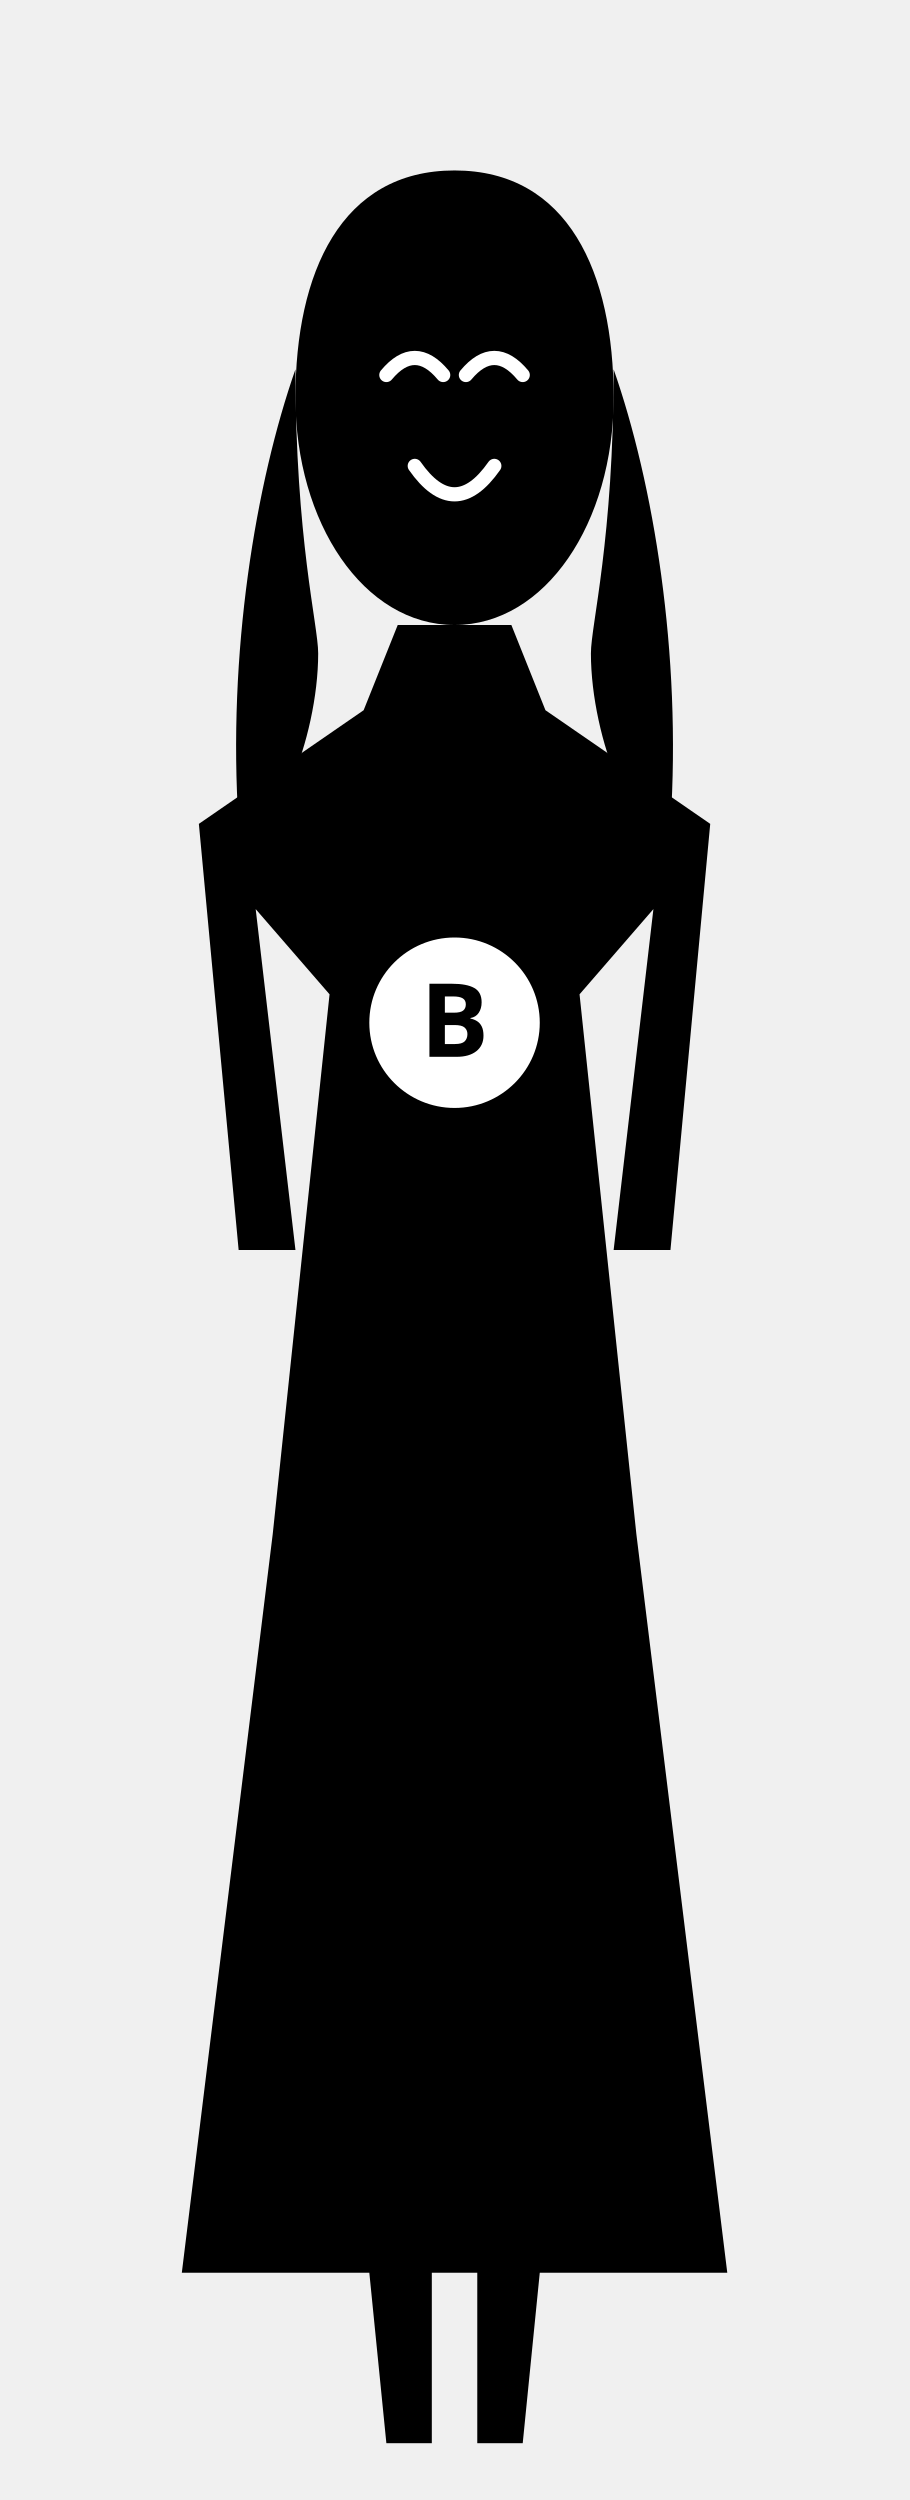
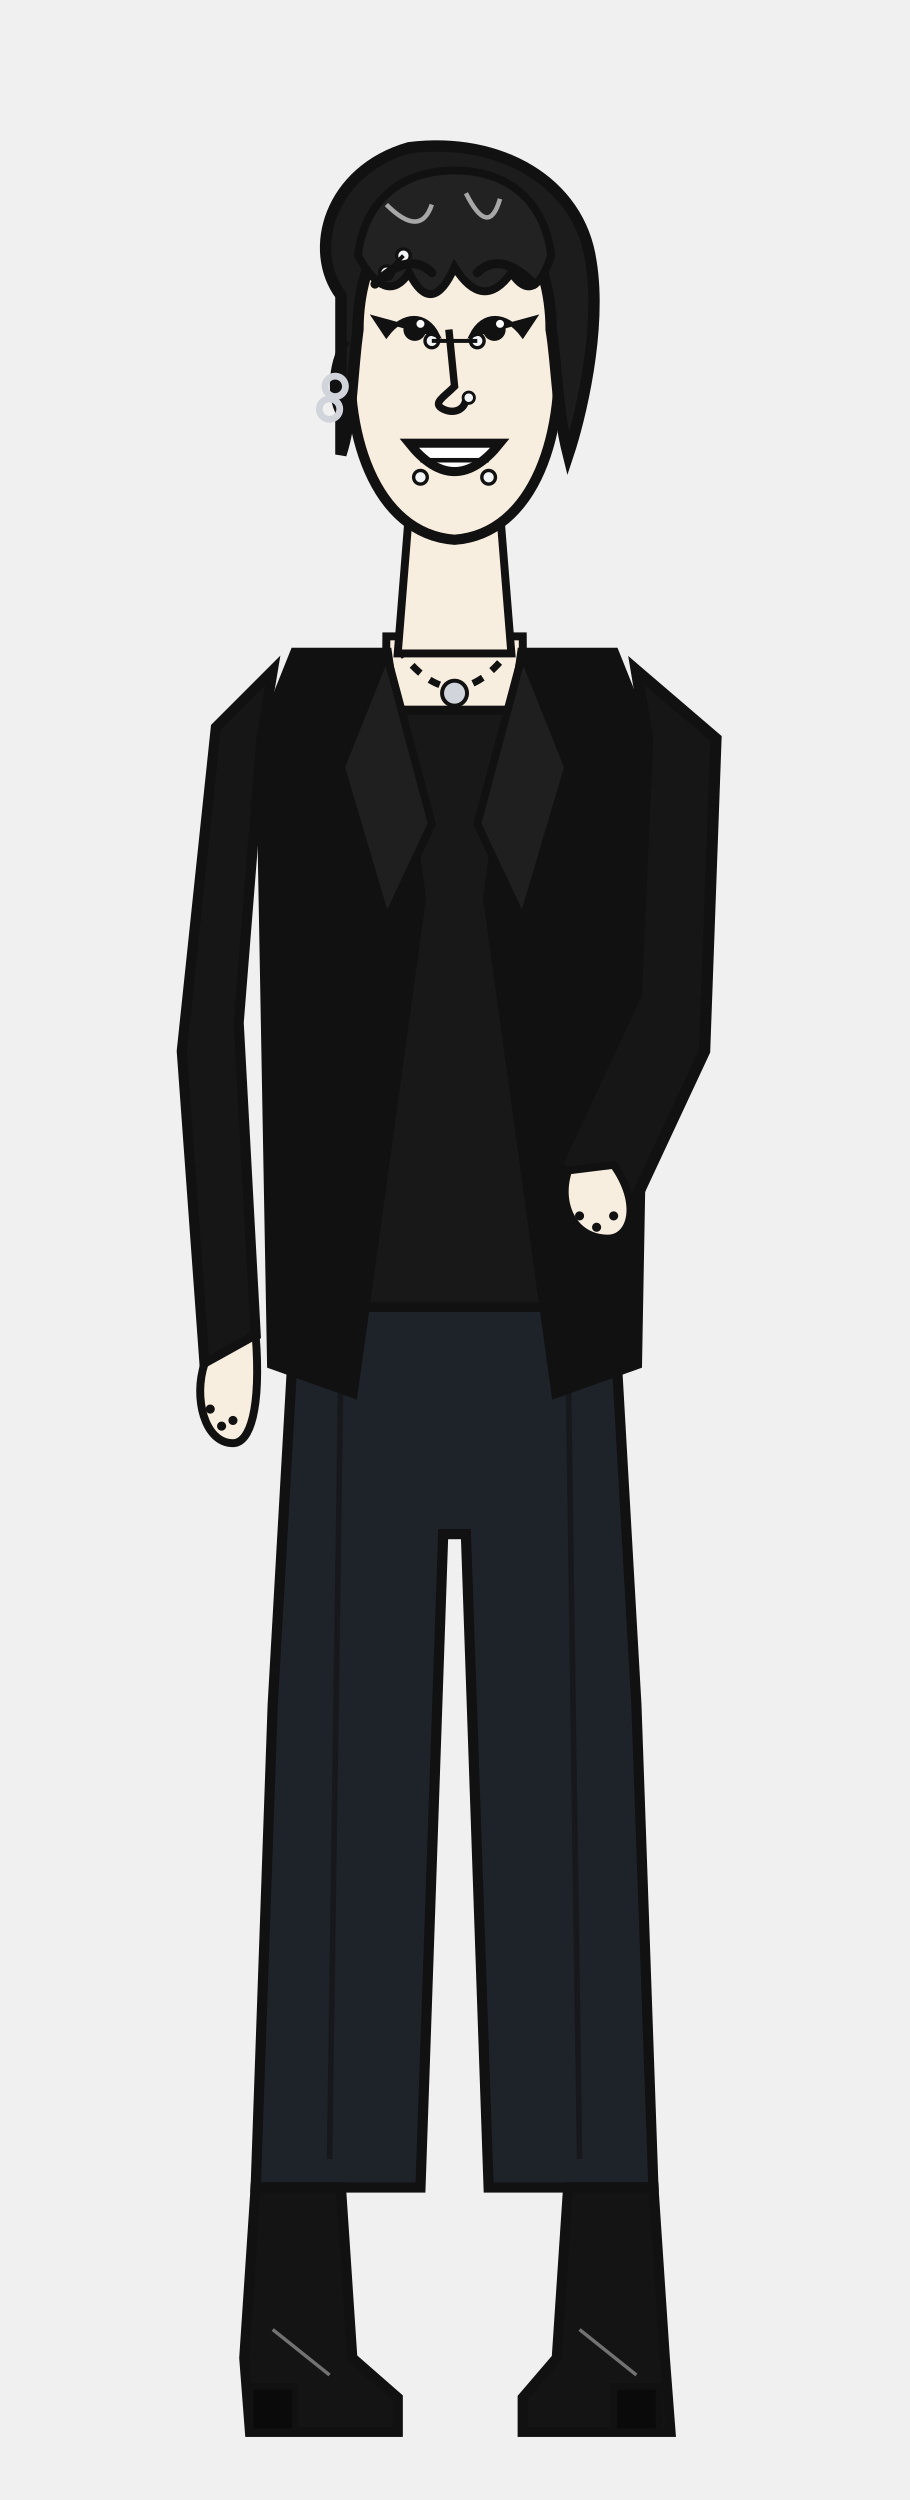
- <svg xmlns="http://www.w3.org/2000/svg" viewBox="0 0 160 440" width="160" height="440">
-   <path d="M80,30 C60,30 52,48 52,70 C52,92 64,110 80,110 C96,110 108,92 108,70 C108,48 100,30 80,30 Z" fill="#000000" />
-   <path d="M52,65 C45,85 40,115 42,145 C48,150 56,130 56,115 C56,110 52,95 52,65 Z" fill="#000000" />
-   <path d="M108,65 C115,85 120,115 118,145 C112,150 104,130 104,115 C104,110 108,95 108,65 Z" fill="#000000" />
-   <path d="M70,110 L90,110 L96,125 L125,145 L118,220 L108,220 L115,160 L102,175 L112,270 L128,400 L95,400 L92,430 L84,430 L84,400 L76,400 L76,430 L68,430 L65,400 L32,400 L48,270 L58,175 L45,160 L52,220 L42,220 L35,145 L64,125 Z" fill="#000000" />
-   <circle cx="80" cy="180" r="16" fill="#ffffff" stroke="#000000" stroke-width="2" />
-   <text x="80" y="186" font-family="sans-serif" font-size="18" font-weight="bold" fill="#000000" text-anchor="middle">B</text>
-   <path d="M68,66 Q73,60 78,66" fill="none" stroke="#ffffff" stroke-width="2.5" stroke-linecap="round" />
-   <path d="M82,66 Q87,60 92,66" fill="none" stroke="#ffffff" stroke-width="2.5" stroke-linecap="round" />
-   <path d="M73,82 Q80,92 87,82" fill="none" stroke="#ffffff" stroke-width="2.5" stroke-linecap="round" />
+ <svg xmlns="http://www.w3.org/2000/svg" viewBox="0 0 160 440" width="160" height="440" class="character-billi character-pose-happy">
+   <path class="billi-pants" d="M 52 230 L 108 230 L 112 300 L 115 385 L 86 385 L 82 270 L 78 270 L 74 385 L 45 385 L 48 300 Z" fill="#1e232a" stroke="#111111" stroke-width="1.8" />
+   <line x1="60" y1="240" x2="58" y2="380" stroke="#111111" stroke-width="1.0" opacity="0.6" />
+   <line x1="100" y1="240" x2="102" y2="380" stroke="#111111" stroke-width="1.0" opacity="0.6" />
+   <path class="billi-boot-left" d="M 45 385 L 60 385 L 62 415 L 70 422 L 70 428 L 44 428 L 43 415 Z" fill="#141414" stroke="#111111" stroke-width="1.8" />
+   <rect x="44" y="420" width="8" height="8" fill="#0a0a0a" stroke="#111111" stroke-width="1.2" />
+   <line x1="48" y1="410" x2="58" y2="418" stroke="#ffffff" stroke-width="0.6" opacity="0.4" />
+   <path class="billi-boot-right" d="M 100 385 L 115 385 L 117 415 L 118 428 L 92 428 L 92 422 L 98 415 Z" fill="#141414" stroke="#111111" stroke-width="1.8" />
+   <rect x="108" y="420" width="8" height="8" fill="#0a0a0a" stroke="#111111" stroke-width="1.2" />
+   <line x1="102" y1="410" x2="112" y2="418" stroke="#ffffff" stroke-width="0.6" opacity="0.4" />
+   <path class="billi-skin-chest" d="M 68 112 L 92 112 C 92 125 94 140 80 148 C 66 140 68 125 68 112 Z" fill="#f8eedf" stroke="#111111" stroke-width="1.4" />
+   <g class="billi-tattoo-mariposa" transform="translate(80, 134) scale(0.7)">
+     <ellipse cx="0" cy="0" rx="2" ry="7" fill="#111111" />
+     <circle cx="0" cy="-8" r="1.8" fill="#111111" />
+     <path d="M 0 -9 Q -3 -13 -6 -12 M 0 -9 Q 3 -13 6 -12" fill="none" stroke="#111111" stroke-width="0.8" />
+     <path d="M -2 -4 C -12 -14 -22 -12 -24 -2 C -24 6 -14 8 -2 2 Z" fill="#1c1c1c" stroke="#111111" stroke-width="1.0" />
+     <path d="M 2 -4 C 12 -14 22 -12 24 -2 C 24 6 14 8 2 2 Z" fill="#1c1c1c" stroke="#111111" stroke-width="1.0" />
+     <line x1="-5" y1="-3" x2="-16" y2="-6" stroke="#ffffff" stroke-width="0.5" opacity="0.7" />
+     <line x1="-4" y1="0" x2="-14" y2="2" stroke="#ffffff" stroke-width="0.5" opacity="0.7" />
+     <line x1="5" y1="-3" x2="16" y2="-6" stroke="#ffffff" stroke-width="0.5" opacity="0.7" />
+     <line x1="4" y1="0" x2="14" y2="2" stroke="#ffffff" stroke-width="0.5" opacity="0.7" />
+     <path d="M -2 2 C -10 6 -14 14 -8 18 C -2 18 -1 10 -1 4 Z" fill="#1c1c1c" stroke="#111111" stroke-width="0.9" />
+     <path d="M 2 2 C 10 6 14 14 8 18 C 2 18 1 10 1 4 Z" fill="#1c1c1c" stroke="#111111" stroke-width="0.9" />
+   </g>
+   <path d="M 70 114 Q 80 128 90 114" fill="none" stroke="#111111" stroke-width="1.2" stroke-dasharray="2,2" />
+   <circle cx="80" cy="122" r="2.2" fill="#d1d5db" stroke="#111111" stroke-width="0.7" />
+   <path class="billi-shirt" d="M 64 125 L 96 125 L 98 230 L 62 230 Z" fill="#181818" stroke="#111111" stroke-width="1.6" />
+   <path class="billi-blazer-body" d="M 52 115 L 68 115 L 74 158 L 62 245 L 48 240 L 46 130 Z" fill="#111111" stroke="#111111" stroke-width="2.0" />
+   <path class="billi-blazer-body-right" d="M 108 115 L 92 115 L 86 158 L 98 245 L 112 240 L 114 130 Z" fill="#111111" stroke="#111111" stroke-width="2.0" />
+   <polygon points="68,115 76,145 68,162 60,135" fill="#1f1f1f" stroke="#111111" stroke-width="1.4" />
+   <polygon points="92,115 84,145 92,162 100,135" fill="#1f1f1f" stroke="#111111" stroke-width="1.4" />
+   <path class="billi-arm-left" d="M 48 118 L 38 128 L 32 185 L 36 240 L 45 235 L 42 180 L 46 130 Z" fill="#161616" stroke="#111111" stroke-width="1.8" />
+   <path class="billi-hand-left" d="M 36 240 C 34 246 36 254 41 254 C 44 254 46 248 45 235 Z" fill="#f8eedf" stroke="#111111" stroke-width="1.4" />
+   <circle cx="37" cy="248" r="0.8" fill="#111111" />
+   <circle cx="39" cy="251" r="0.8" fill="#111111" />
+   <circle cx="41" cy="250" r="0.8" fill="#111111" />
+   <path class="billi-arm-right" d="M 112 118 L 126 130 L 124 185 L 110 215 L 98 205 L 112 175 L 114 130 Z" fill="#161616" stroke="#111111" stroke-width="2.0" />
+   <path class="billi-hand-right" d="M 100 206 C 98 212 101 218 107 218 C 111 218 113 212 108 205 Z" fill="#f8eedf" stroke="#111111" stroke-width="1.4" />
+   <circle cx="102" cy="214" r="0.8" fill="#111111" />
+   <circle cx="105" cy="216" r="0.8" fill="#111111" />
+   <circle cx="108" cy="214" r="0.8" fill="#111111" />
+   <path class="billi-neck" d="M 72 90 L 88 90 L 90 115 L 70 115 Z" fill="#f8eedf" stroke="#111111" stroke-width="1.4" />
+   <path class="billi-face" d="M 62 58 C 60 76 66 94 80 95 C 94 94 100 76 98 58 C 98 42 90 35 80 35 C 70 35 62 42 62 58 Z" fill="#f8eedf" stroke="#111111" stroke-width="1.8" />
+   <path class="billi-hair-back" d="M 60 52 C 54 44 58 30 72 26 C 88 24 102 32 104 46 C 106 58 102 74 100 80 C 98 72 98 64 97 58 C 97 45 90 34 80 34 C 70 34 63 45 63 58 C 62 65 62 74 60 80 Z" fill="#1c1c1c" stroke="#111111" stroke-width="2.0" />
+   <path class="billi-hair-bangs" d="M 63 45 Q 68 54 72 48 Q 76 56 80 47 Q 85 55 90 48 Q 94 54 97 45 C 96 36 90 30 80 30 C 70 30 64 36 63 45 Z" fill="#222222" stroke="#111111" stroke-width="1.4" />
+   <path d="M 68 36 Q 74 42 76 36 M 82 34 Q 86 42 88 35" fill="none" stroke="#ffffff" stroke-width="0.8" opacity="0.6" />
+   <path d="M 61 60 C 58 64 58 72 61 74" fill="none" stroke="#111111" stroke-width="1.4" />
+   <circle cx="59" cy="68" r="1.8" fill="none" stroke="#d1d5db" stroke-width="1.2" />
+   <circle cx="58" cy="72" r="1.8" fill="none" stroke="#d1d5db" stroke-width="1.2" />
+   <circle class="piercing-eyebrow" cx="68" cy="48" r="1.2" fill="#f3f4f6" stroke="#111111" stroke-width="0.6" />
+   <circle class="piercing-eyebrow" cx="71" cy="45" r="1.2" fill="#f3f4f6" stroke="#111111" stroke-width="0.6" />
+   <line x1="68" y1="48" x2="71" y2="45" stroke="#111111" stroke-width="0.7" />
+   <circle class="piercing-bridge" cx="76" cy="60" r="1.2" fill="#f3f4f6" stroke="#111111" stroke-width="0.6" />
+   <circle class="piercing-bridge" cx="84" cy="60" r="1.2" fill="#f3f4f6" stroke="#111111" stroke-width="0.6" />
+   <line x1="76" y1="60" x2="84" y2="60" stroke="#111111" stroke-width="0.7" />
+   <path d="M 79 58 L 80 68 C 78 70 76 71 78 72 C 80 73 82 72 82 70" fill="none" stroke="#111111" stroke-width="1.3" />
+   <circle class="piercing-nostril" cx="82.5" cy="70" r="1.0" fill="#f3f4f6" stroke="#111111" stroke-width="0.5" />
+   <path d="M 66 50 Q 72 44 76 48" fill="none" stroke="#111111" stroke-width="1.6" stroke-linecap="round" />
+   <path d="M 84 48 Q 88 44 94 50" fill="none" stroke="#111111" stroke-width="1.6" stroke-linecap="round" />
+   <path class="eyeliner-left" d="M 68 59 C 71 55 75 55 77 59 L 66 56 Z" fill="#111111" stroke="#111111" stroke-width="0.8" />
+   <circle cx="73" cy="58" r="2.0" fill="#111111" />
+   <circle cx="74" cy="57" r="0.7" fill="#ffffff" />
+   <path class="eyeliner-right" d="M 83 59 C 85 55 89 55 92 59 L 94 56 Z" fill="#111111" stroke="#111111" stroke-width="0.8" />
+   <circle cx="87" cy="58" r="2.0" fill="#111111" />
+   <circle cx="88" cy="57" r="0.7" fill="#ffffff" />
+   <path d="M 72 78 Q 80 88 88 78 Z" fill="#ffffff" stroke="#111111" stroke-width="1.6" />
+   <line x1="74" y1="81" x2="86" y2="81" stroke="#111111" stroke-width="0.8" />
+   <circle class="piercing-lip" cx="74" cy="84" r="1.2" fill="#f3f4f6" stroke="#111111" stroke-width="0.6" />
+   <circle class="piercing-lip" cx="86" cy="84" r="1.2" fill="#f3f4f6" stroke="#111111" stroke-width="0.6" />
</svg>
